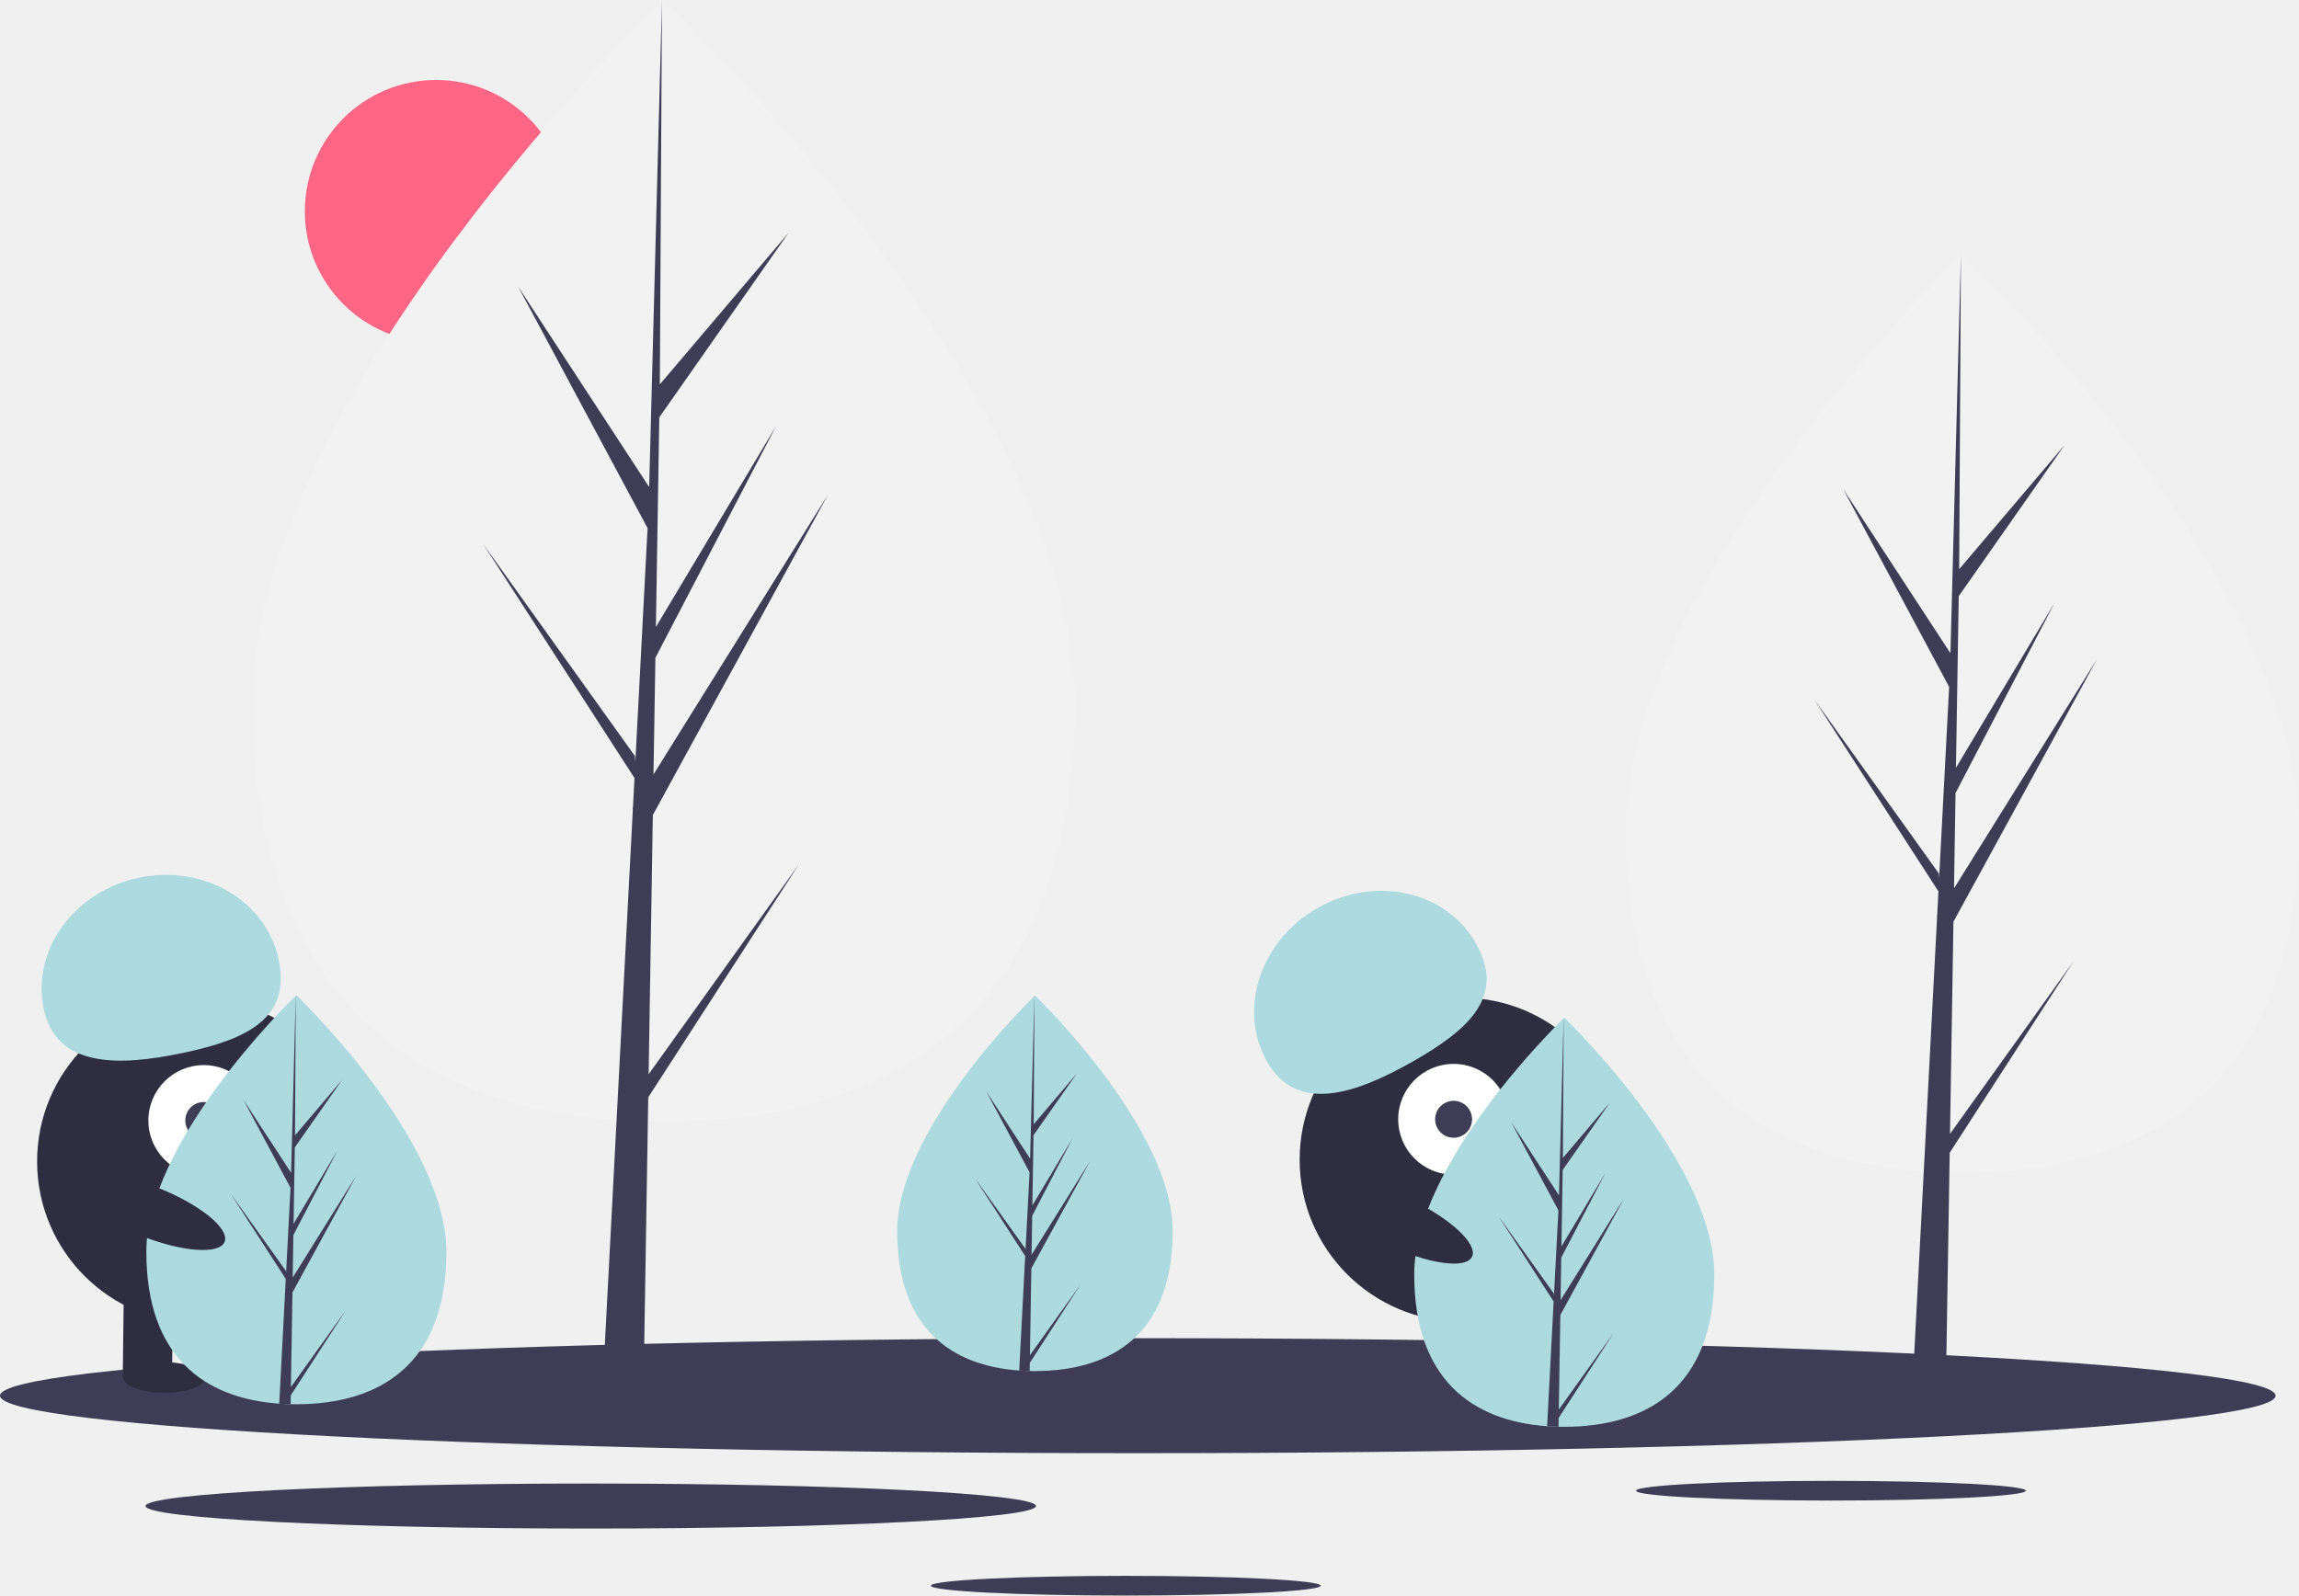
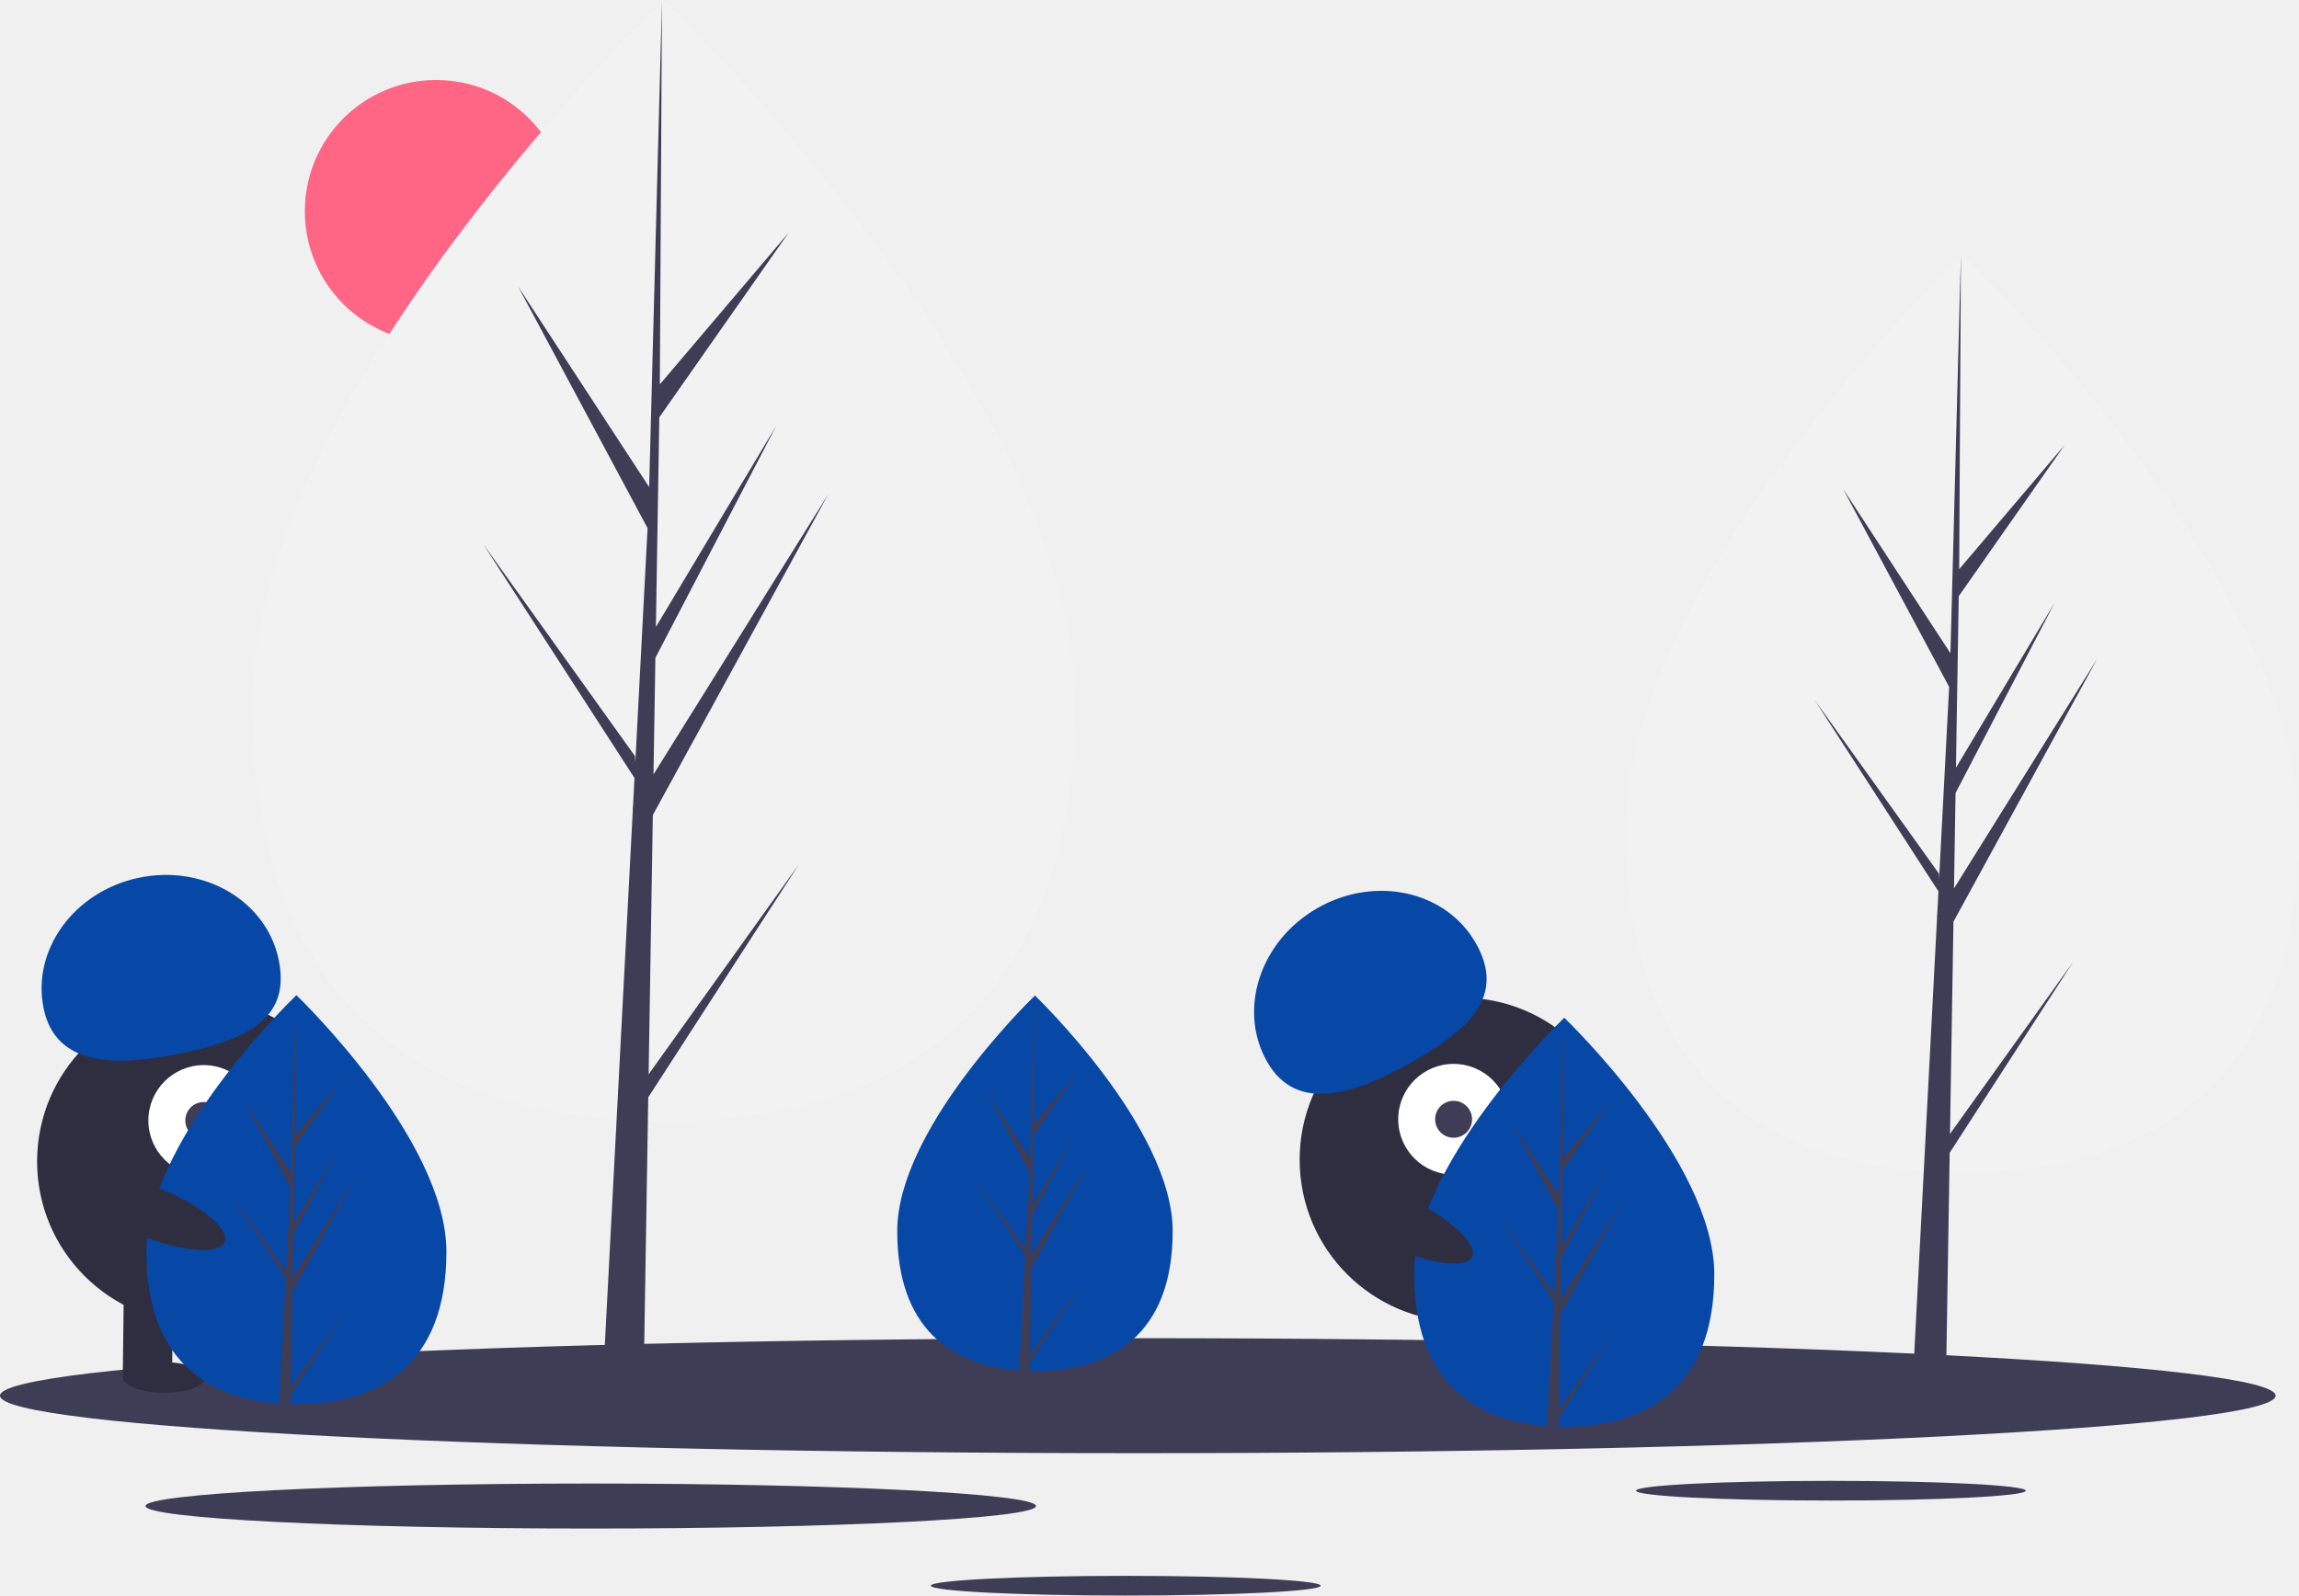
<svg xmlns="http://www.w3.org/2000/svg" data-name="Layer 1" viewBox="0 0 1120.592 777.916">
  <circle cx="212.592" cy="103" r="64" fill="#ff6584" />
  <path d="M563.68,404.164c0,151.011-89.774,203.739-200.516,203.739S162.649,555.175,162.649,404.164,363.165,61.042,363.165,61.042,563.68,253.152,563.68,404.164Z" transform="translate(-39.70387 -61.04208)" fill="#f2f2f2" />
  <polygon points="316.156 523.761 318.21 397.378 403.674 241.024 318.532 377.552 319.455 320.725 378.357 207.605 319.699 305.687 319.699 305.687 321.359 203.481 384.433 113.423 321.621 187.409 322.658 0 316.138 248.096 316.674 237.861 252.547 139.704 315.646 257.508 309.671 371.654 309.493 368.625 235.565 265.329 309.269 379.328 308.522 393.603 308.388 393.818 308.449 394.99 293.29 684.589 313.544 684.589 315.974 535.005 389.496 421.285 316.156 523.761" fill="#3f3d56" />
  <path d="M1160.296,466.014c0,123.61-73.484,166.77-164.132,166.77s-164.132-43.16-164.132-166.77S996.165,185.152,996.165,185.152,1160.296,342.404,1160.296,466.014Z" transform="translate(-39.70387 -61.04208)" fill="#f2f2f2" />
  <polygon points="950.482 552.833 952.162 449.383 1022.119 321.4 952.426 433.154 953.182 386.639 1001.396 294.044 953.382 374.329 953.382 374.329 954.741 290.669 1006.369 216.952 954.954 277.514 955.804 124.11 950.467 327.188 950.906 318.811 898.414 238.464 950.064 334.893 945.173 428.327 945.027 425.847 884.514 341.294 944.844 434.608 944.232 446.293 944.123 446.469 944.173 447.428 931.764 684.478 948.343 684.478 950.332 562.037 1010.514 468.952 950.482 552.833" fill="#3f3d56" />
  <ellipse cx="554.592" cy="680.479" rx="554.592" ry="28.034" fill="#3f3d56" />
  <ellipse cx="892.445" cy="726.797" rx="94.989" ry="4.802" fill="#3f3d56" />
  <ellipse cx="548.72" cy="773.114" rx="94.989" ry="4.802" fill="#3f3d56" />
  <ellipse cx="287.944" cy="734.279" rx="217.014" ry="10.97" fill="#3f3d56" />
  <circle cx="97.084" cy="566.27" r="79" fill="#2f2e41" />
  <rect x="99.805" y="689.023" width="24" height="43" transform="translate(-31.32451 -62.31008) rotate(0.67509)" fill="#2f2e41" />
  <rect x="147.802" y="689.589" width="24" height="43" transform="translate(-31.31452 -62.87555) rotate(0.67509)" fill="#2f2e41" />
  <ellipse cx="119.546" cy="732.616" rx="7.5" ry="20" transform="translate(-654.1319 782.4795) rotate(-89.32491)" fill="#2f2e41" />
  <ellipse cx="167.554" cy="732.182" rx="7.5" ry="20" transform="translate(-606.2547 830.0553) rotate(-89.32491)" fill="#2f2e41" />
  <circle cx="99.319" cy="546.295" r="27" fill="#fff" />
  <circle cx="99.319" cy="546.295" r="9" fill="#3f3d56" />
-   <path d="M61.026,552.946c-6.042-28.641,14.688-57.265,46.3-63.934s62.138,11.143,68.18,39.784-14.978,38.93-46.591,45.599S67.068,581.587,61.026,552.946Z" transform="translate(-39.70387 -61.04208)" fill="#addade" />
-   <path d="M257.296,671.384c0,55.076-32.74,74.306-73.13,74.306q-1.404,0-2.803-.031c-1.871-.04-3.725-.129-5.556-.254-36.451-2.58-64.771-22.799-64.771-74.021,0-53.008,67.739-119.896,72.827-124.846l.009-.009c.196-.192.294-.285.294-.285S257.296,616.308,257.296,671.384Z" transform="translate(-39.70387 -61.04208)" fill="#addade" />
+   <path d="M61.026,552.946c-6.042-28.641,14.688-57.265,46.3-63.934s62.138,11.143,68.18,39.784-14.978,38.93-46.591,45.599S67.068,581.587,61.026,552.946Z" transform="translate(-39.70387 -61.04208)" fill="#0747A6" />
+   <path d="M257.296,671.384c0,55.076-32.74,74.306-73.13,74.306q-1.404,0-2.803-.031c-1.871-.04-3.725-.129-5.556-.254-36.451-2.58-64.771-22.799-64.771-74.021,0-53.008,67.739-119.896,72.827-124.846l.009-.009c.196-.192.294-.285.294-.285S257.296,616.308,257.296,671.384Z" transform="translate(-39.70387 -61.04208)" fill="#0747A6" />
  <path d="M181.502,737.265l26.747-37.374-26.814,41.477-.071,4.291c-1.871-.04-3.725-.129-5.556-.254l2.883-55.103-.022-.428.049-.08.272-5.204-26.881-41.58,26.965,37.677.062,1.105,2.179-41.633-23.013-42.966,23.294,35.658,2.268-86.314.009-.294v.285l-.379,68.064,22.911-26.983-23.004,32.847-.606,37.276L204.185,621.958l-21.48,41.259-.339,20.723,31.056-49.791-31.171,57.023Z" transform="translate(-39.70387 -61.04208)" fill="#3f3d56" />
  <circle cx="712.485" cy="565.415" r="79" fill="#2f2e41" />
  <rect x="741.777" y="691.824" width="24" height="43" transform="translate(-215.9946 191.864) rotate(-17.08345)" fill="#2f2e41" />
  <rect x="787.659" y="677.723" width="24" height="43" transform="matrix(0.95588, -0.29376, 0.29376, 0.95588, -209.8279, 204.7204)" fill="#2f2e41" />
  <ellipse cx="767.887" cy="732.003" rx="20" ry="7.5" transform="translate(-220.8593 196.8331) rotate(-17.08345)" fill="#2f2e41" />
  <ellipse cx="813.475" cy="716.946" rx="20" ry="7.5" transform="translate(-214.4248 209.561) rotate(-17.08345)" fill="#2f2e41" />
  <circle cx="708.522" cy="545.71" r="27" fill="#fff" />
  <circle cx="708.522" cy="545.71" r="9" fill="#3f3d56" />
-   <path d="M657.355,578.743c-14.49-25.433-3.478-59.016,24.594-75.009s62.576-8.341,77.065,17.093-2.391,41.644-30.463,57.637S671.845,604.176,657.355,578.743Z" transform="translate(-39.70387 -61.04208)" fill="#addade" />
-   <path d="M611.296,661.299c0,50.557-30.054,68.21-67.13,68.21q-1.288,0-2.573-.029c-1.718-.037-3.419-.119-5.1-.233-33.461-2.368-59.457-20.929-59.457-67.948,0-48.659,62.181-110.059,66.852-114.603l.008-.008c.18-.176.27-.262.27-.262S611.296,610.742,611.296,661.299Z" transform="translate(-39.70387 -61.04208)" fill="#addade" />
+   <path d="M657.355,578.743c-14.49-25.433-3.478-59.016,24.594-75.009s62.576-8.341,77.065,17.093-2.391,41.644-30.463,57.637S671.845,604.176,657.355,578.743Z" transform="translate(-39.70387 -61.04208)" fill="#0747A6" />
+   <path d="M611.296,661.299c0,50.557-30.054,68.21-67.13,68.21q-1.288,0-2.573-.029c-1.718-.037-3.419-.119-5.1-.233-33.461-2.368-59.457-20.929-59.457-67.948,0-48.659,62.181-110.059,66.852-114.603l.008-.008c.18-.176.27-.262.27-.262S611.296,610.742,611.296,661.299Z" transform="translate(-39.70387 -61.04208)" fill="#0747A6" />
  <path d="M541.72,721.774l24.553-34.307-24.614,38.074-.065,3.939c-1.718-.037-3.419-.119-5.1-.233l2.646-50.582-.02-.393.045-.074.249-4.777-24.675-38.168,24.753,34.585.057,1.014,2-38.217-21.125-39.44L541.806,625.928l2.082-79.232.008-.27v.262l-.348,62.48,21.031-24.769-21.117,30.152-.556,34.217,19.636-32.839-19.718,37.874-.311,19.023,28.508-45.706-28.614,52.344Z" transform="translate(-39.70387 -61.04208)" fill="#3f3d56" />
-   <path d="M875.296,682.384c0,55.076-32.74,74.306-73.13,74.306q-1.403,0-2.803-.031c-1.871-.04-3.725-.129-5.556-.254-36.451-2.58-64.771-22.799-64.771-74.021,0-53.008,67.739-119.896,72.827-124.846l.009-.009c.196-.192.294-.285.294-.285S875.296,627.308,875.296,682.384Z" transform="translate(-39.70387 -61.04208)" fill="#addade" />
+   <path d="M875.296,682.384c0,55.076-32.74,74.306-73.13,74.306q-1.403,0-2.803-.031c-1.871-.04-3.725-.129-5.556-.254-36.451-2.58-64.771-22.799-64.771-74.021,0-53.008,67.739-119.896,72.827-124.846l.009-.009c.196-.192.294-.285.294-.285S875.296,627.308,875.296,682.384Z" transform="translate(-39.70387 -61.04208)" fill="#0747A6" />
  <path d="M799.502,748.265l26.747-37.374-26.814,41.477-.071,4.291c-1.871-.04-3.725-.129-5.556-.254l2.883-55.103-.022-.428.049-.08.272-5.204L770.108,654.011l26.965,37.677.062,1.105,2.179-41.633-23.013-42.966,23.294,35.658,2.268-86.314.009-.294v.285l-.379,68.064,22.911-26.983-23.004,32.847-.606,37.276L822.185,632.958l-21.48,41.259-.339,20.723,31.056-49.791-31.171,57.023Z" transform="translate(-39.70387 -61.04208)" fill="#3f3d56" />
  <ellipse cx="721.517" cy="656.822" rx="12.4" ry="39.5" transform="translate(-220.8352 966.2232) rotate(-64.62574)" fill="#2f2e41" />
  <ellipse cx="112.517" cy="651.822" rx="12.4" ry="39.5" transform="translate(-574.0794 452.7137) rotate(-68.15829)" fill="#2f2e41" />
</svg>
